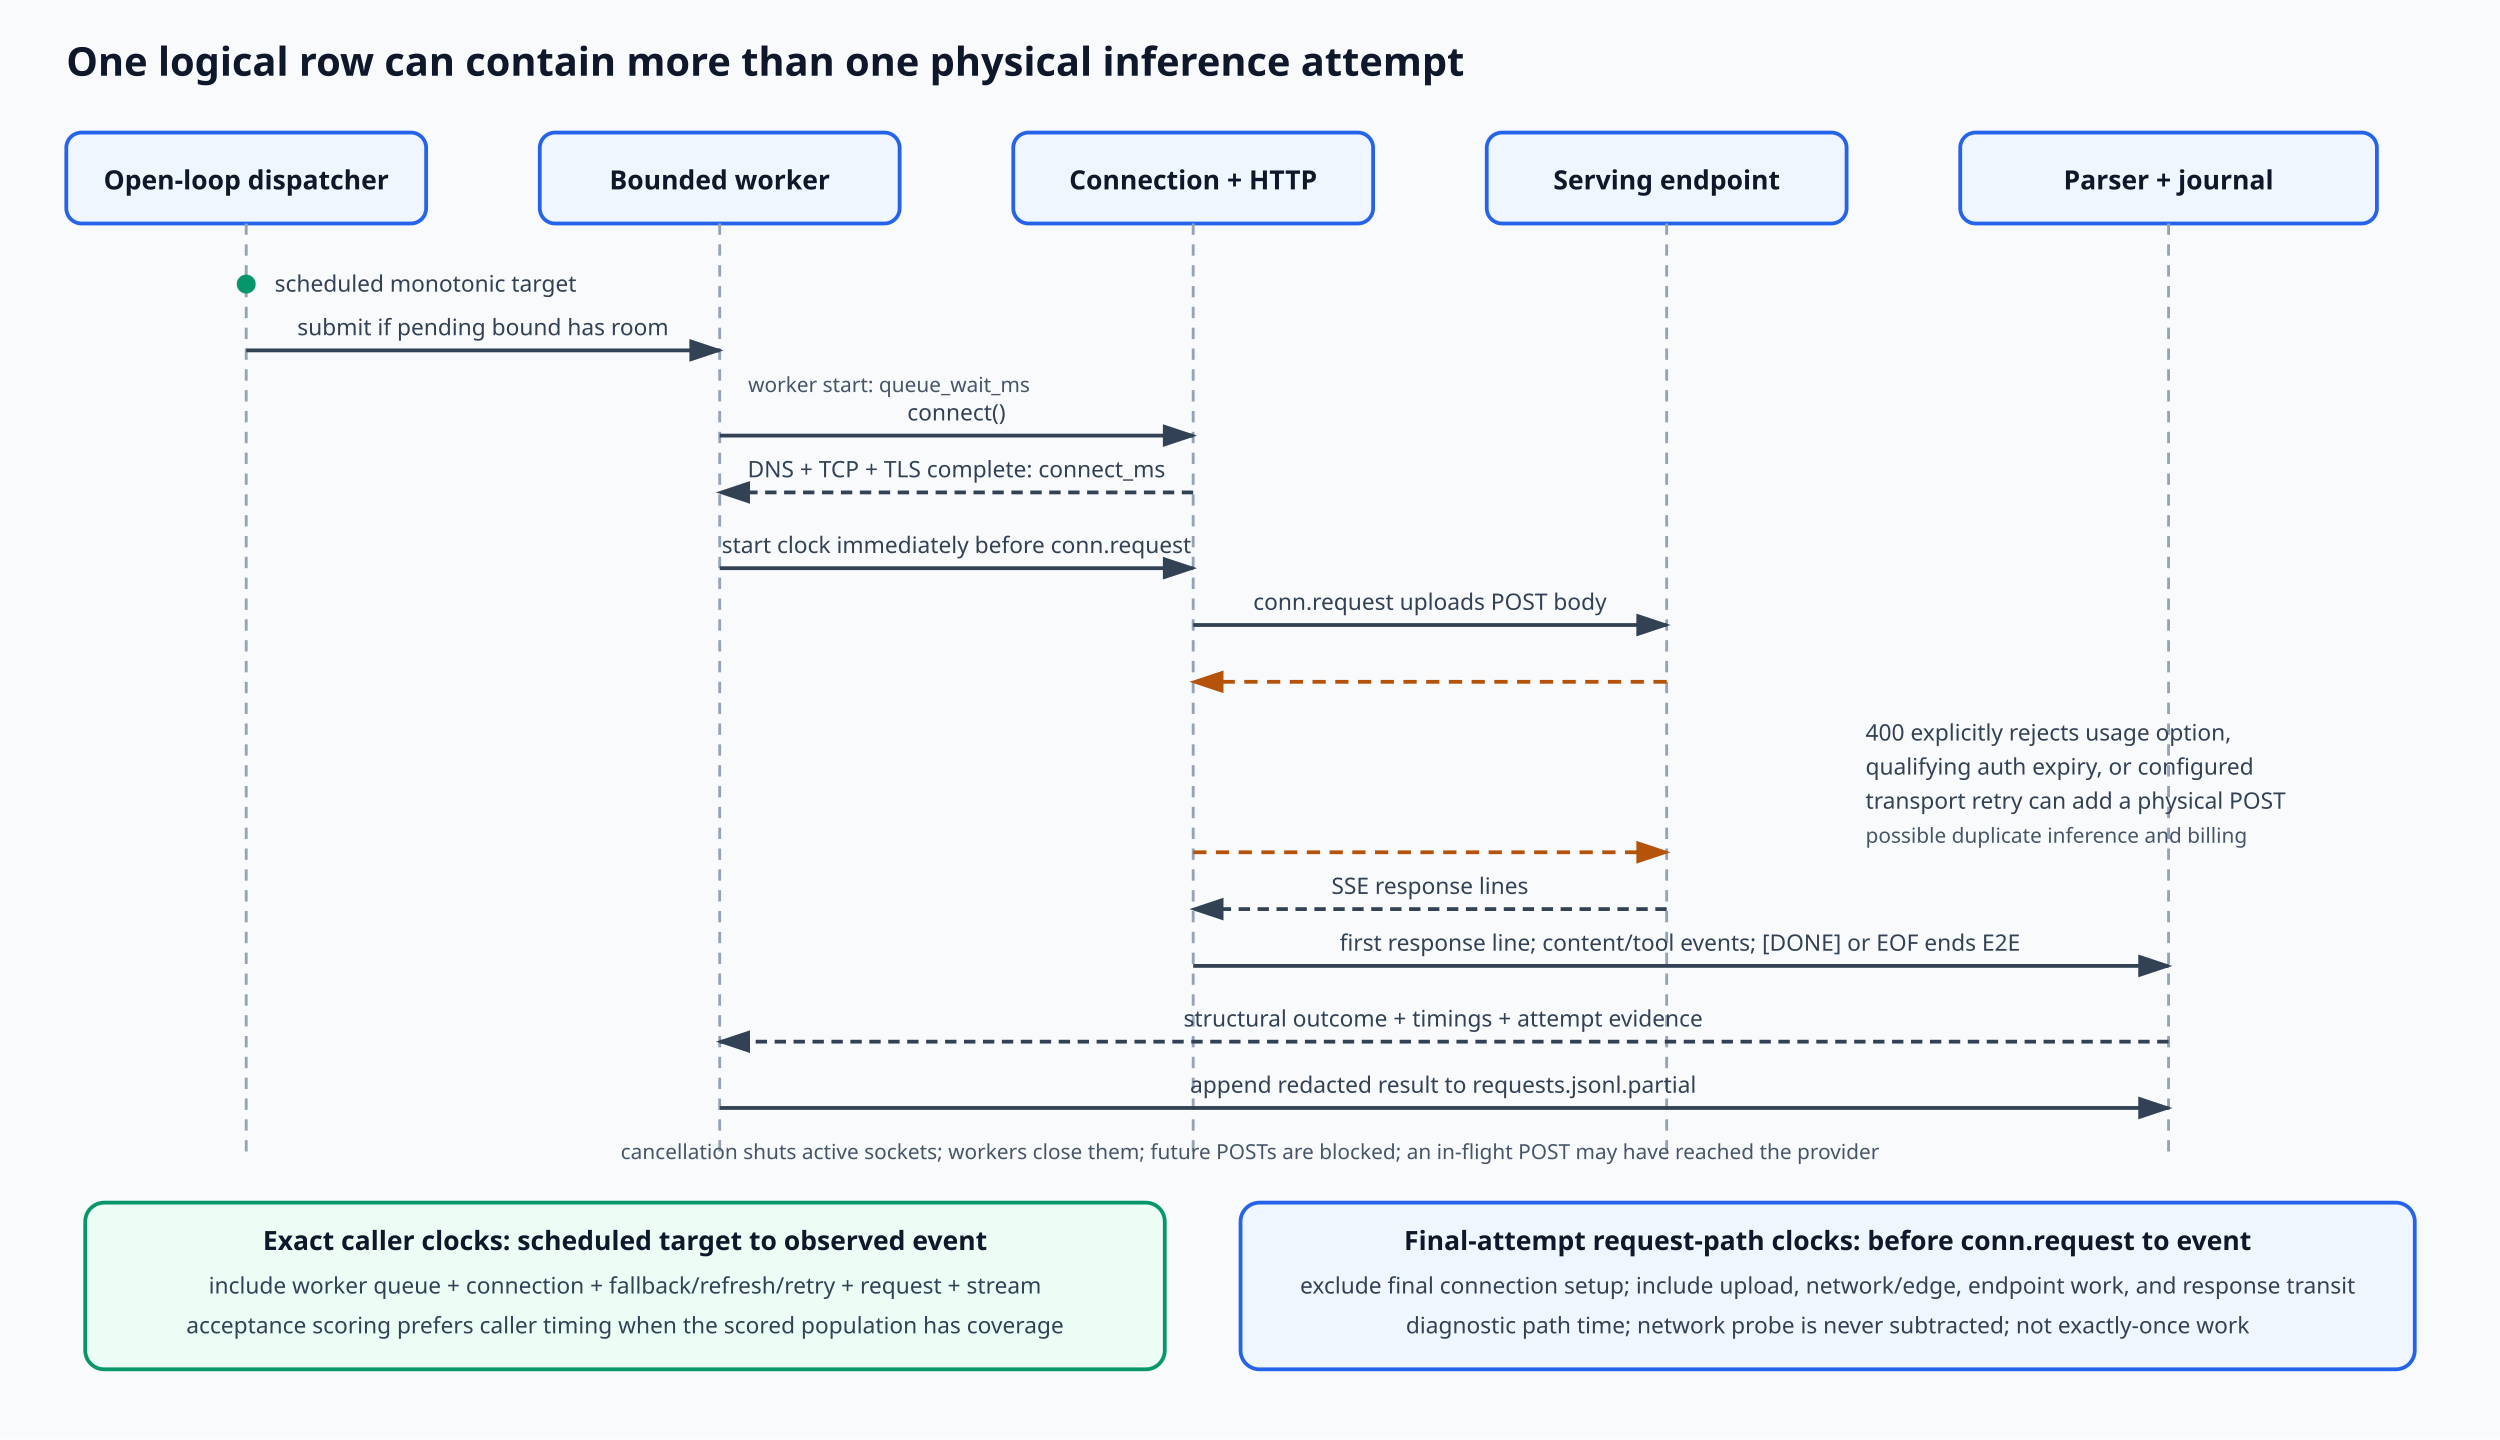
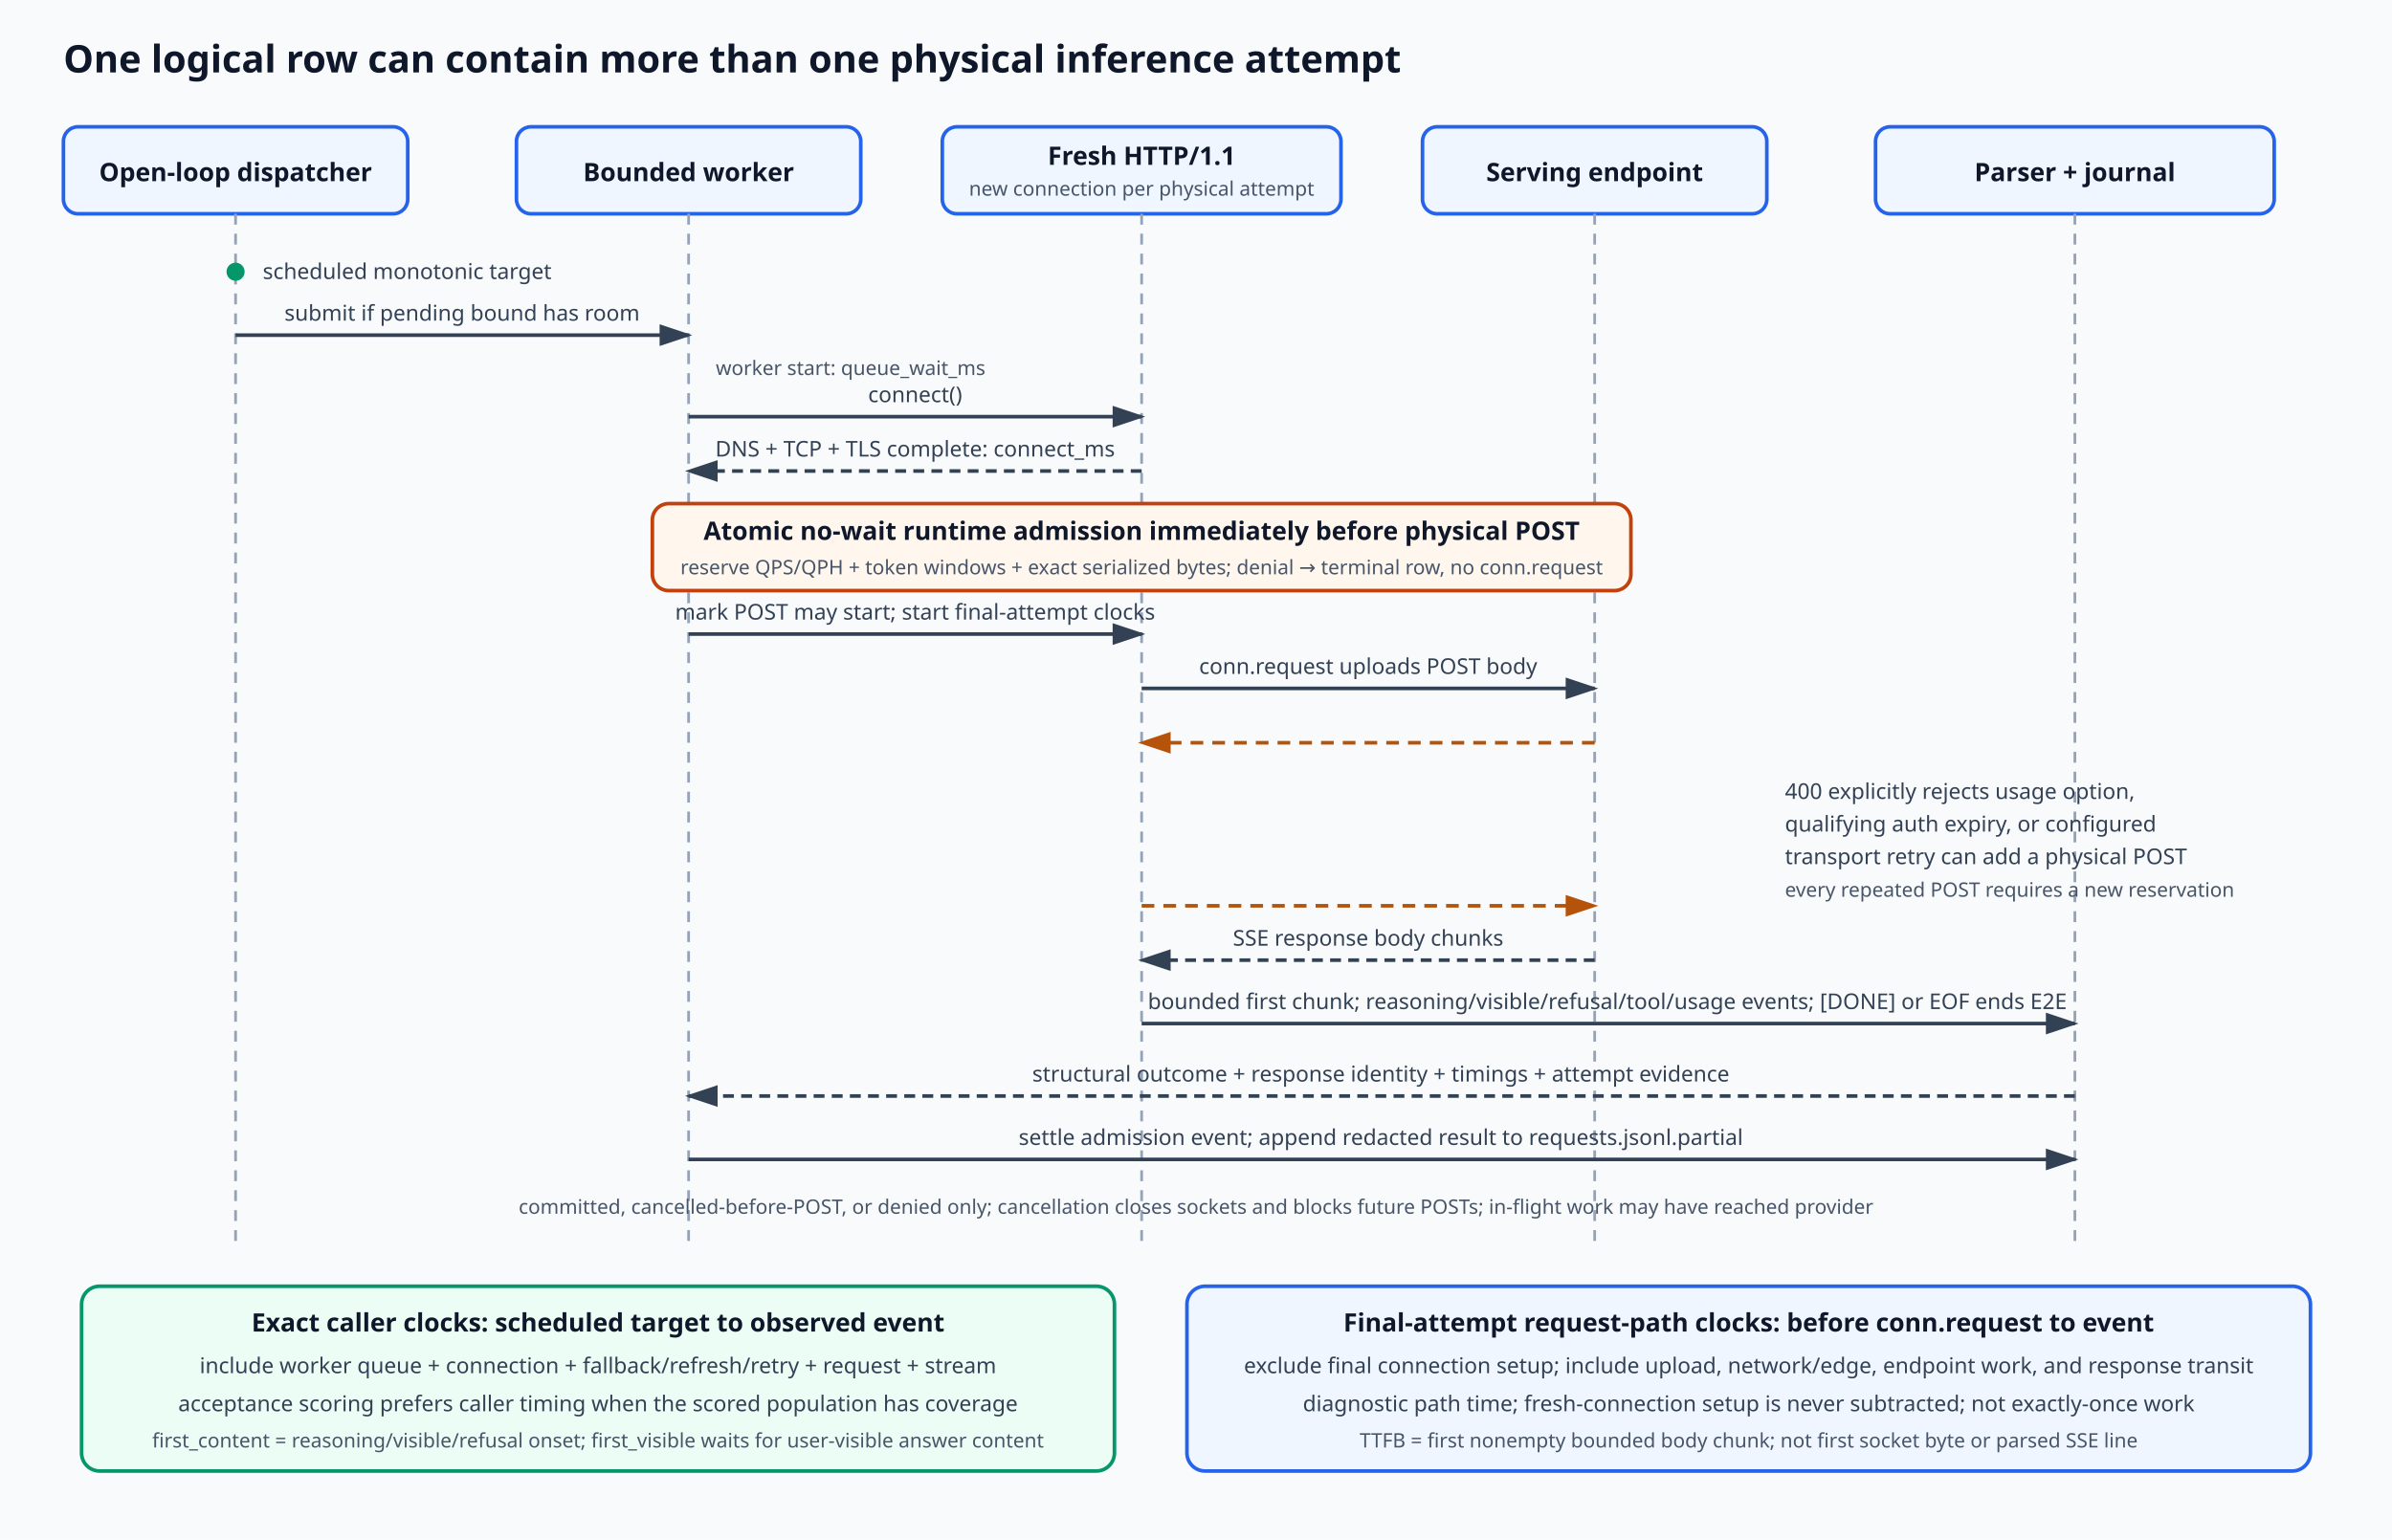
- <svg xmlns="http://www.w3.org/2000/svg" width="1320" height="760" viewBox="0 0 1320 760" role="img" aria-labelledby="title desc">
+ <svg xmlns="http://www.w3.org/2000/svg" width="1320" height="850" viewBox="0 0 1320 850" role="img" aria-labelledby="title desc">
  <defs>
    <marker id="arrow" markerWidth="10" markerHeight="10" refX="8" refY="3" orient="auto">
      <path d="M0,0 L0,6 L9,3 z" fill="#334155" />
    </marker>
    <marker id="warnArrow" markerWidth="10" markerHeight="10" refX="8" refY="3" orient="auto">
      <path d="M0,0 L0,6 L9,3 z" fill="#b45309" />
    </marker>
    <style>
-       .bg{fill:#f8fafc}.head{fill:#eff6ff;stroke:#2563eb;stroke-width:2}.life{stroke:#94a3b8;stroke-width:1.5;stroke-dasharray:6 5}.msg{stroke:#334155;stroke-width:2;marker-end:url(#arrow)}.ret{stroke:#334155;stroke-width:2;stroke-dasharray:6 4;marker-end:url(#arrow)}.warn{fill:none;stroke:#b45309;stroke-width:2;stroke-dasharray:7 5;marker-end:url(#warnArrow)}.caller{fill:#ecfdf5;stroke:#059669;stroke-width:2}.service{fill:#eff6ff;stroke:#2563eb;stroke-width:2}.journal{fill:#f5f3ff;stroke:#7c3aed;stroke-width:2}.h{font:700 21px system-ui,sans-serif;fill:#0f172a}.t{font:700 14px system-ui,sans-serif;fill:#0f172a}.s{font:12px system-ui,sans-serif;fill:#334155}.tiny{font:11px system-ui,sans-serif;fill:#475569}
+       .bg{fill:#f8fafc}.head{fill:#eff6ff;stroke:#2563eb;stroke-width:2}.life{stroke:#94a3b8;stroke-width:1.5;stroke-dasharray:6 5}.msg{stroke:#334155;stroke-width:2;marker-end:url(#arrow)}.ret{stroke:#334155;stroke-width:2;stroke-dasharray:6 4;marker-end:url(#arrow)}.warn{fill:none;stroke:#b45309;stroke-width:2;stroke-dasharray:7 5;marker-end:url(#warnArrow)}.guard{fill:#fff7ed;stroke:#c2410c;stroke-width:2}.caller{fill:#ecfdf5;stroke:#059669;stroke-width:2}.service{fill:#eff6ff;stroke:#2563eb;stroke-width:2}.journal{fill:#f5f3ff;stroke:#7c3aed;stroke-width:2}.h{font:700 21px system-ui,sans-serif;fill:#0f172a}.t{font:700 14px system-ui,sans-serif;fill:#0f172a}.s{font:12px system-ui,sans-serif;fill:#334155}.tiny{font:11px system-ui,sans-serif;fill:#475569}
    </style>
  </defs>
-   <rect class="bg" width="1320" height="760" />
+   <rect class="bg" width="1320" height="850" />
  <text class="h" x="35" y="40">One logical row can contain more than one physical inference attempt</text>
  <rect class="head" x="35" y="70" width="190" height="48" rx="8" />
  <text class="t" x="130" y="100" text-anchor="middle">Open-loop dispatcher</text>
  <rect class="head" x="285" y="70" width="190" height="48" rx="8" />
  <text class="t" x="380" y="100" text-anchor="middle">Bounded worker</text>
-   <rect class="head" x="535" y="70" width="190" height="48" rx="8" />
-   <text class="t" x="630" y="100" text-anchor="middle">Connection + HTTP</text>
+   <rect class="head" x="520" y="70" width="220" height="48" rx="8" />
+   <text class="t" x="630" y="91" text-anchor="middle">Fresh HTTP/1.1</text>
+   <text class="tiny" x="630" y="108" text-anchor="middle">new connection per physical attempt</text>
  <rect class="head" x="785" y="70" width="190" height="48" rx="8" />
  <text class="t" x="880" y="100" text-anchor="middle">Serving endpoint</text>
  <rect class="head" x="1035" y="70" width="220" height="48" rx="8" />
  <text class="t" x="1145" y="100" text-anchor="middle">Parser + journal</text>
-   <line class="life" x1="130" y1="118" x2="130" y2="610" />
-   <line class="life" x1="380" y1="118" x2="380" y2="610" />
-   <line class="life" x1="630" y1="118" x2="630" y2="610" />
-   <line class="life" x1="880" y1="118" x2="880" y2="610" />
-   <line class="life" x1="1145" y1="118" x2="1145" y2="610" />
+   <line class="life" x1="130" y1="118" x2="130" y2="690" />
+   <line class="life" x1="380" y1="118" x2="380" y2="690" />
+   <line class="life" x1="630" y1="118" x2="630" y2="690" />
+   <line class="life" x1="880" y1="118" x2="880" y2="690" />
+   <line class="life" x1="1145" y1="118" x2="1145" y2="690" />
  <circle cx="130" cy="150" r="5" fill="#059669" />
  <text class="s" x="145" y="154">scheduled monotonic target</text>
  <line class="msg" x1="130" y1="185" x2="380" y2="185" />
  <text class="s" x="255" y="177" text-anchor="middle">submit if pending bound has room</text>
  <text class="tiny" x="395" y="207">worker start: queue_wait_ms</text>
  <line class="msg" x1="380" y1="230" x2="630" y2="230" />
  <text class="s" x="505" y="222" text-anchor="middle">connect()</text>
  <line class="ret" x1="630" y1="260" x2="380" y2="260" />
  <text class="s" x="505" y="252" text-anchor="middle">DNS + TCP + TLS complete: connect_ms</text>
-   <line class="msg" x1="380" y1="300" x2="630" y2="300" />
-   <text class="s" x="505" y="292" text-anchor="middle">start clock immediately before conn.request</text>
-   <line class="msg" x1="630" y1="330" x2="880" y2="330" />
-   <text class="s" x="755" y="322" text-anchor="middle">conn.request uploads POST body</text>
-   <line class="warn" x1="880" y1="360" x2="630" y2="360" />
-   <line class="warn" x1="630" y1="450" x2="880" y2="450" />
-   <text class="s" x="985" y="391">400 explicitly rejects usage option,</text>
-   <text class="s" x="985" y="409">qualifying auth expiry, or configured</text>
-   <text class="s" x="985" y="427">transport retry can add a physical POST</text>
-   <text class="tiny" x="985" y="445">possible duplicate inference and billing</text>
-   <line class="ret" x1="880" y1="480" x2="630" y2="480" />
-   <text class="s" x="755" y="472" text-anchor="middle">SSE response lines</text>
-   <line class="msg" x1="630" y1="510" x2="1145" y2="510" />
-   <text class="s" x="887" y="502" text-anchor="middle">first response line; content/tool events; [DONE] or EOF ends E2E</text>
-   <line class="ret" x1="1145" y1="550" x2="380" y2="550" />
-   <text class="s" x="762" y="542" text-anchor="middle">structural outcome + timings + attempt evidence</text>
-   <line class="msg" x1="380" y1="585" x2="1145" y2="585" />
-   <text class="s" x="762" y="577" text-anchor="middle">append redacted result to requests.jsonl.partial</text>
-   <text class="tiny" x="660" y="612" text-anchor="middle">cancellation shuts active sockets; workers close them; future POSTs are blocked; an in-flight POST may have reached the provider</text>
-   <rect class="caller" x="45" y="635" width="570" height="88" rx="10" />
-   <text class="t" x="330" y="660" text-anchor="middle">Exact caller clocks: scheduled target to observed event</text>
-   <text class="s" x="330" y="683" text-anchor="middle">include worker queue + connection + fallback/refresh/retry + request + stream</text>
-   <text class="s" x="330" y="704" text-anchor="middle">acceptance scoring prefers caller timing when the scored population has coverage</text>
-   <rect class="service" x="655" y="635" width="620" height="88" rx="10" />
-   <text class="t" x="965" y="660" text-anchor="middle">Final-attempt request-path clocks: before conn.request to event</text>
-   <text class="s" x="965" y="683" text-anchor="middle">exclude final connection setup; include upload, network/edge, endpoint work, and response transit</text>
-   <text class="s" x="965" y="704" text-anchor="middle">diagnostic path time; network probe is never subtracted; not exactly-once work</text>
+   <rect class="guard" x="360" y="278" width="540" height="48" rx="9" />
+   <text class="t" x="630" y="298" text-anchor="middle">Atomic no-wait runtime admission immediately before physical POST</text>
+   <text class="tiny" x="630" y="317" text-anchor="middle">reserve QPS/QPH + token windows + exact serialized bytes; denial → terminal row, no conn.request</text>
+   <line class="msg" x1="380" y1="350" x2="630" y2="350" />
+   <text class="s" x="505" y="342" text-anchor="middle">mark POST may start; start final-attempt clocks</text>
+   <line class="msg" x1="630" y1="380" x2="880" y2="380" />
+   <text class="s" x="755" y="372" text-anchor="middle">conn.request uploads POST body</text>
+   <line class="warn" x1="880" y1="410" x2="630" y2="410" />
+   <line class="warn" x1="630" y1="500" x2="880" y2="500" />
+   <text class="s" x="985" y="441">400 explicitly rejects usage option,</text>
+   <text class="s" x="985" y="459">qualifying auth expiry, or configured</text>
+   <text class="s" x="985" y="477">transport retry can add a physical POST</text>
+   <text class="tiny" x="985" y="495">every repeated POST requires a new reservation</text>
+   <line class="ret" x1="880" y1="530" x2="630" y2="530" />
+   <text class="s" x="755" y="522" text-anchor="middle">SSE response body chunks</text>
+   <line class="msg" x1="630" y1="565" x2="1145" y2="565" />
+   <text class="s" x="887" y="557" text-anchor="middle">bounded first chunk; reasoning/visible/refusal/tool/usage events; [DONE] or EOF ends E2E</text>
+   <line class="ret" x1="1145" y1="605" x2="380" y2="605" />
+   <text class="s" x="762" y="597" text-anchor="middle">structural outcome + response identity + timings + attempt evidence</text>
+   <line class="msg" x1="380" y1="640" x2="1145" y2="640" />
+   <text class="s" x="762" y="632" text-anchor="middle">settle admission event; append redacted result to requests.jsonl.partial</text>
+   <text class="tiny" x="660" y="670" text-anchor="middle">committed, cancelled-before-POST, or denied only; cancellation closes sockets and blocks future POSTs; in-flight work may have reached provider</text>
+   <rect class="caller" x="45" y="710" width="570" height="102" rx="10" />
+   <text class="t" x="330" y="735" text-anchor="middle">Exact caller clocks: scheduled target to observed event</text>
+   <text class="s" x="330" y="758" text-anchor="middle">include worker queue + connection + fallback/refresh/retry + request + stream</text>
+   <text class="s" x="330" y="779" text-anchor="middle">acceptance scoring prefers caller timing when the scored population has coverage</text>
+   <text class="tiny" x="330" y="799" text-anchor="middle">first_content = reasoning/visible/refusal onset; first_visible waits for user-visible answer content</text>
+   <rect class="service" x="655" y="710" width="620" height="102" rx="10" />
+   <text class="t" x="965" y="735" text-anchor="middle">Final-attempt request-path clocks: before conn.request to event</text>
+   <text class="s" x="965" y="758" text-anchor="middle">exclude final connection setup; include upload, network/edge, endpoint work, and response transit</text>
+   <text class="s" x="965" y="779" text-anchor="middle">diagnostic path time; fresh-connection setup is never subtracted; not exactly-once work</text>
+   <text class="tiny" x="965" y="799" text-anchor="middle">TTFB = first nonempty bounded body chunk; not first socket byte or parsed SSE line</text>
</svg>
